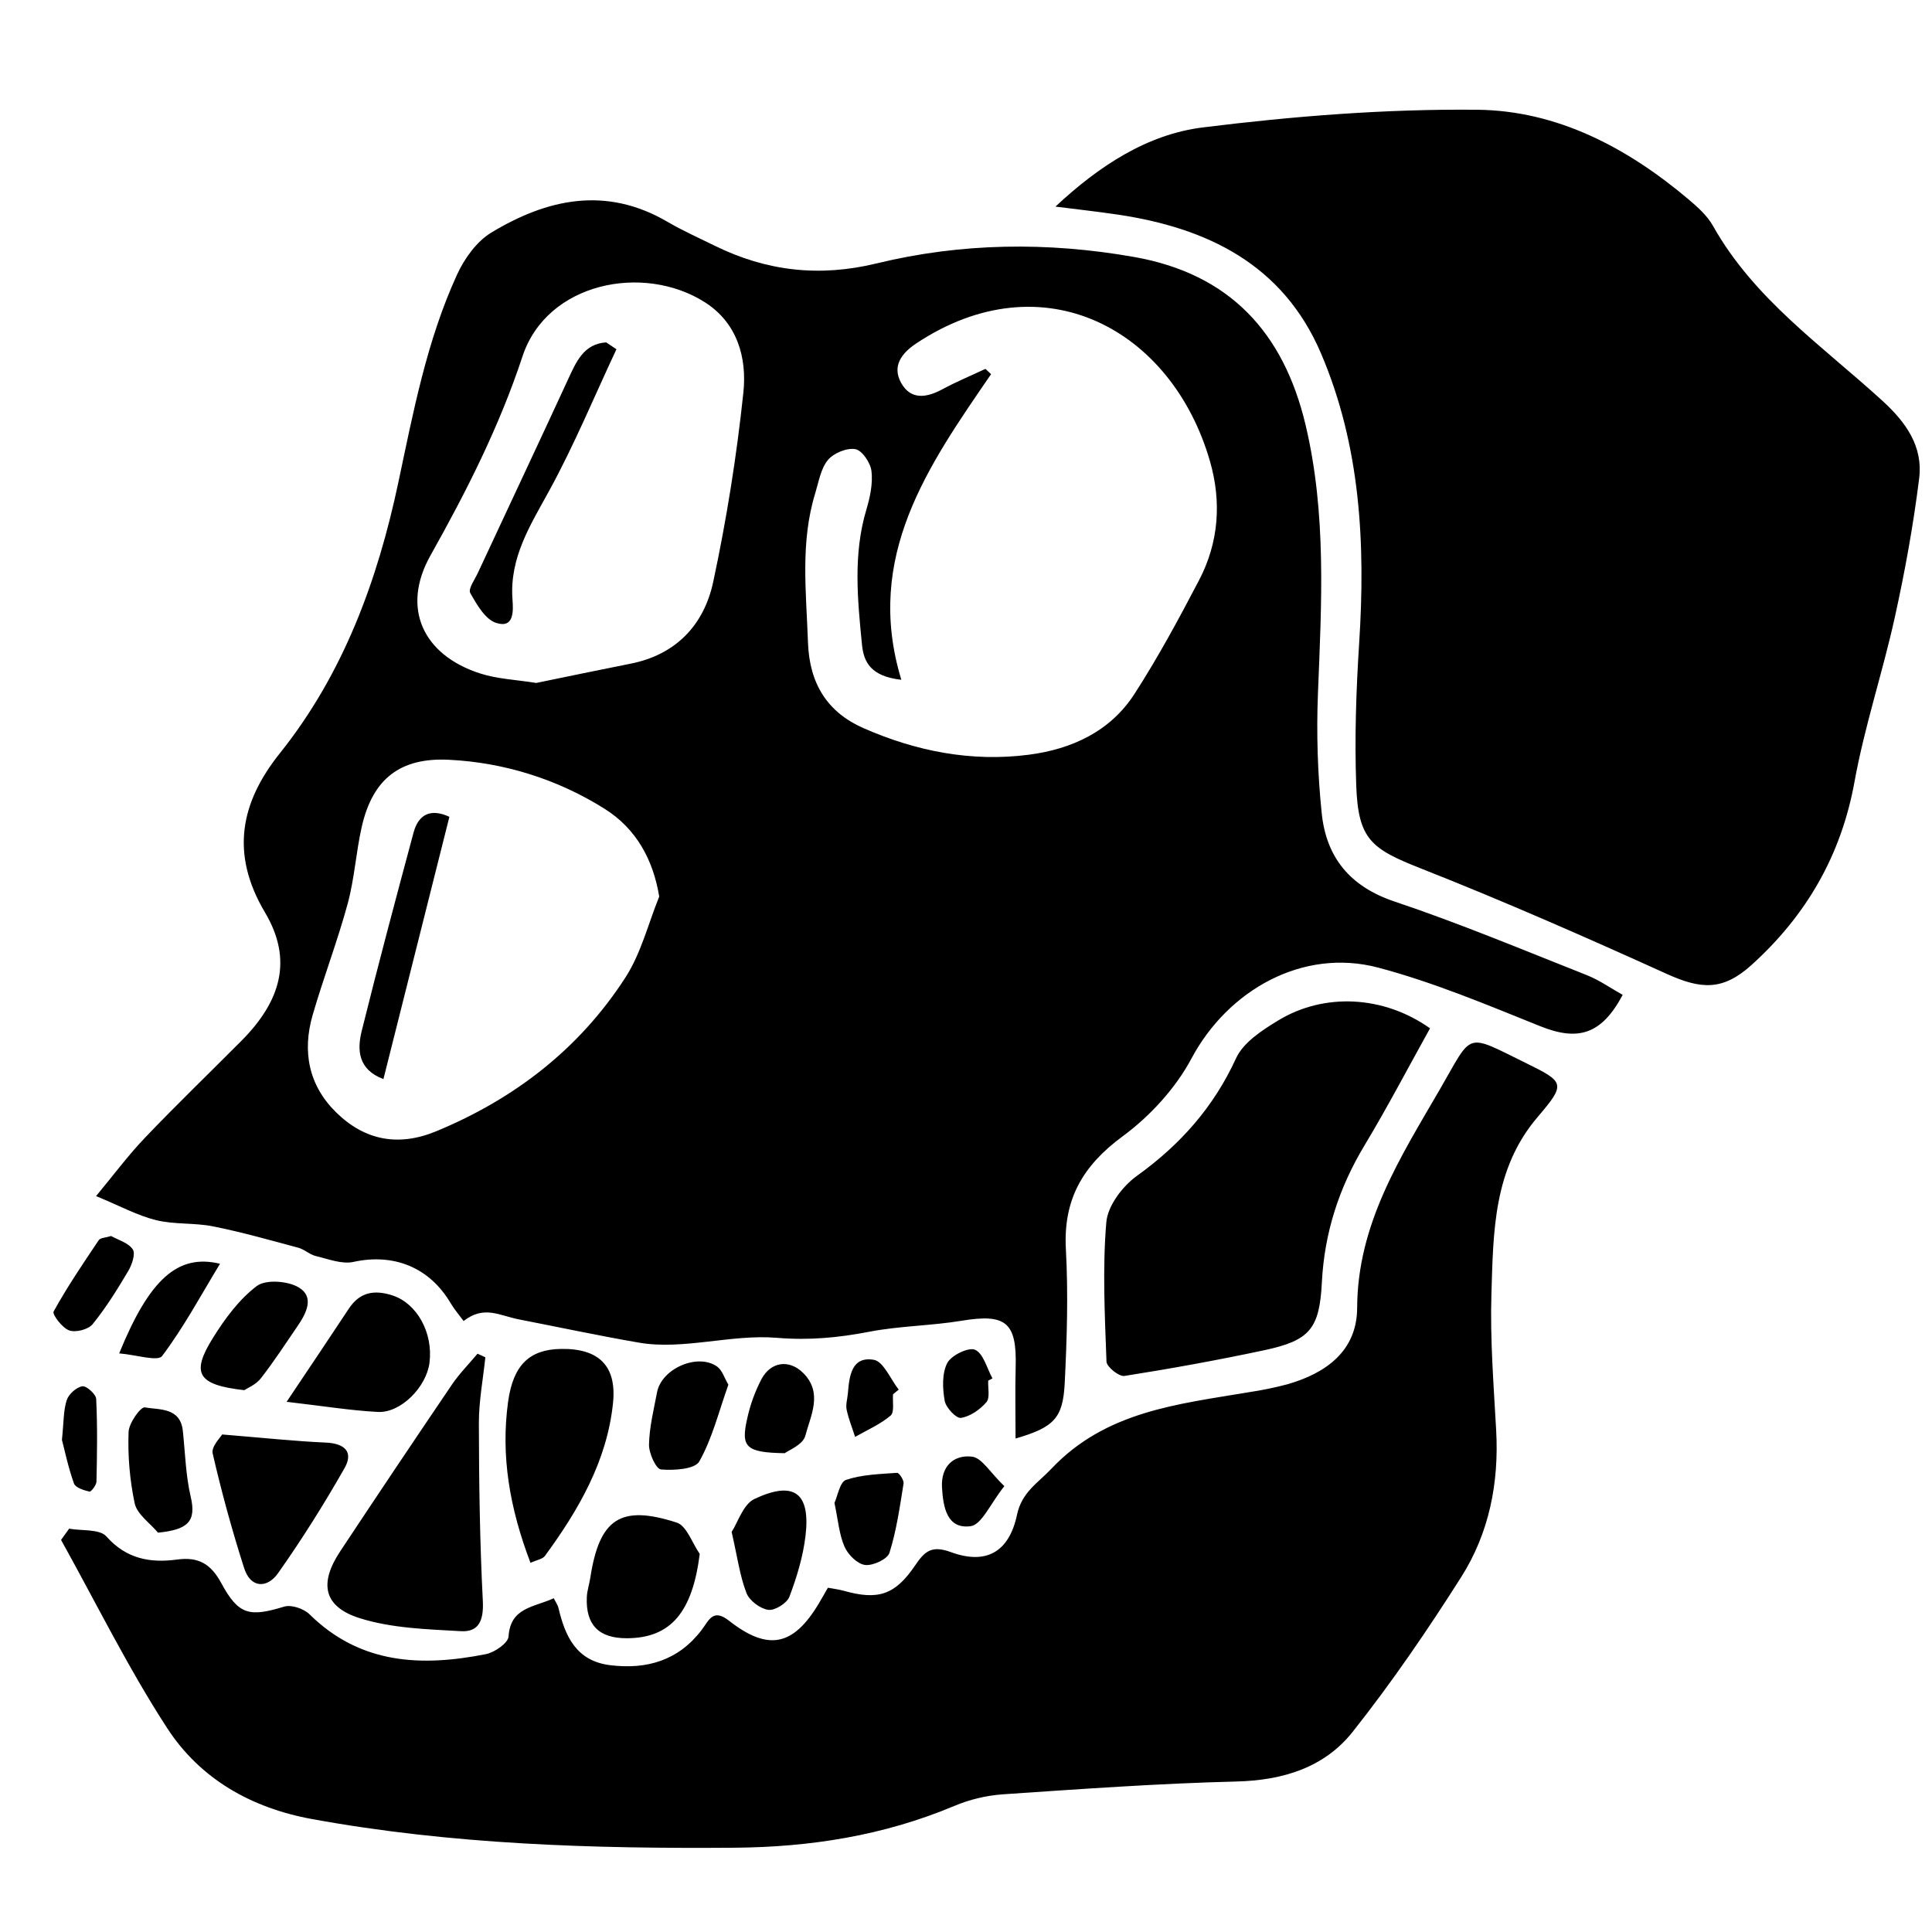
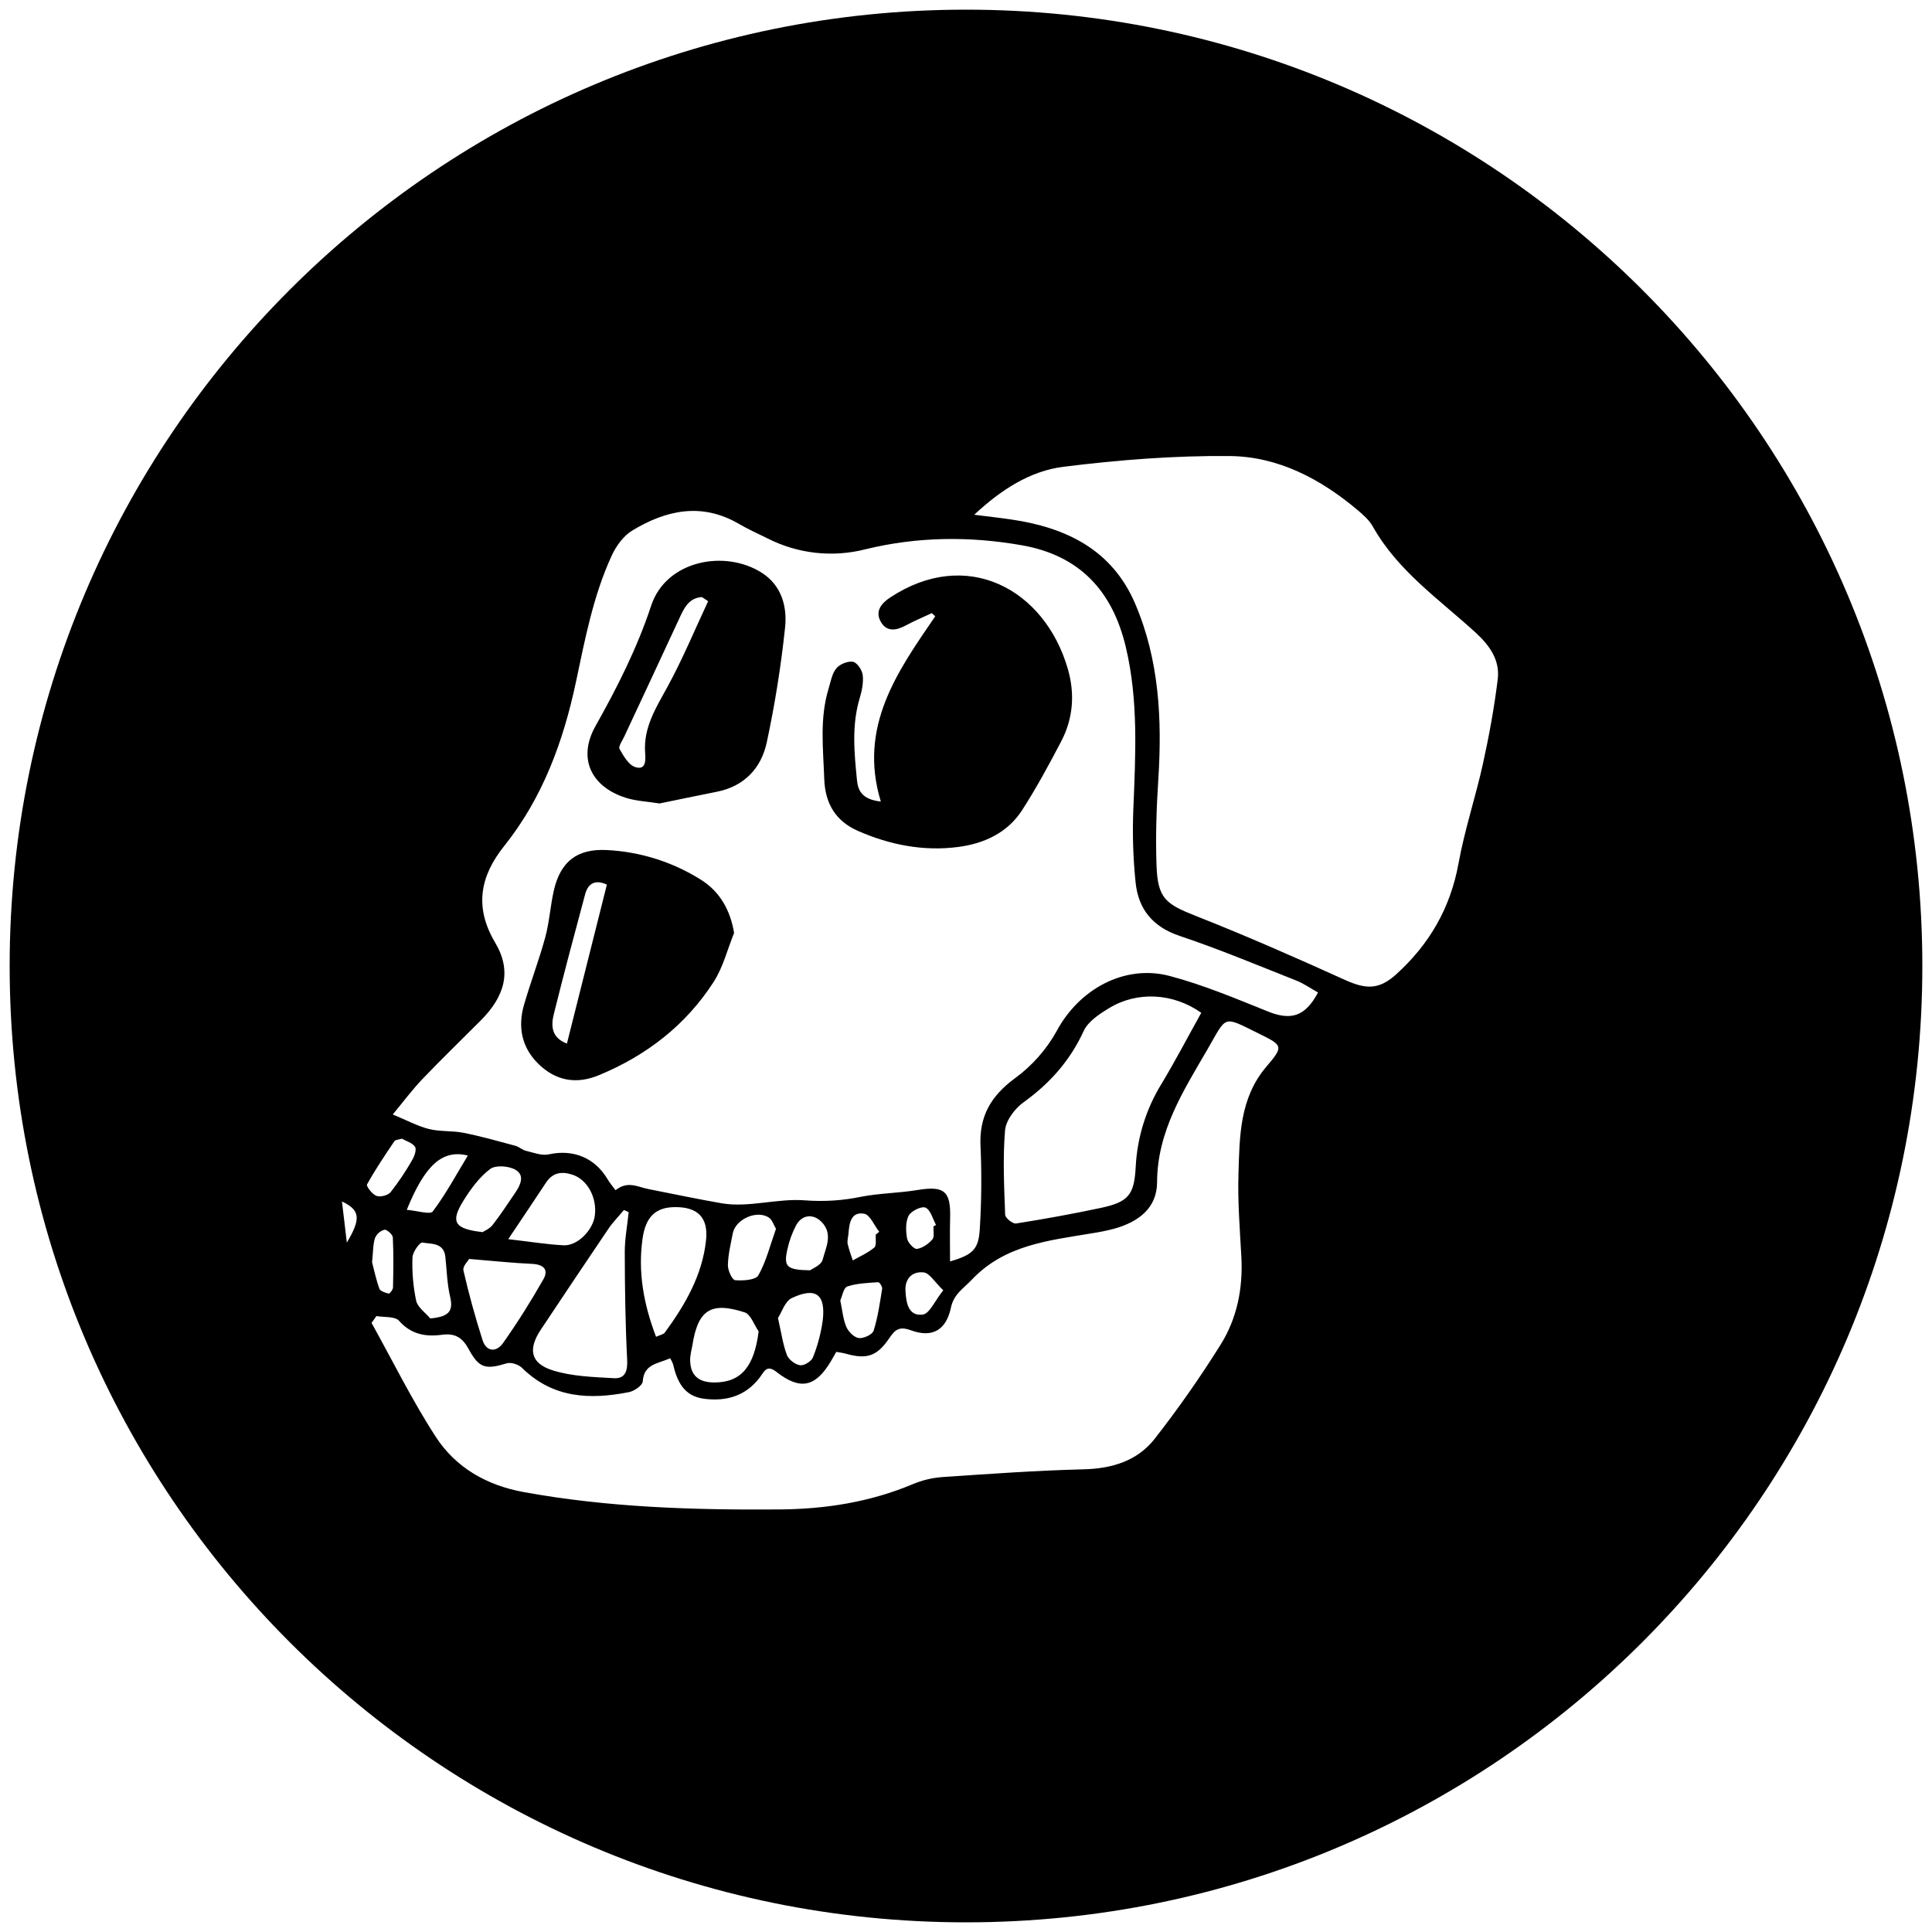
<svg xmlns="http://www.w3.org/2000/svg" viewBox="0 0 1000 1000">
-   <path d="M462.237,721.679c-.325,3.784.8,9.28-1.257,11.02-5.379,4.555-12.148,7.47-18.363,11.038-1.514-4.685-3.4-9.291-4.4-14.083-.553-2.673.414-5.653.648-8.5.729-8.864,1.871-19.263,13.4-17.325,5.025.844,8.647,10.032,12.906,15.431Zm-56.066,30.493c1.786-1.4,9.442-4.355,10.652-8.989,2.737-10.485,9.258-22.223-1.1-32.537-7.11-7.081-16.645-6-21.551,3.128a81.432,81.432,0,0,0-7.349,20.143C383.343,749.03,385.865,751.837,406.171,752.172Zm81.411,17.8c.6,10.1,2.526,21.6,14.8,19.981,5.768-.762,10.2-11.637,17.467-20.72-7.34-7.032-11.638-14.691-16.748-15.279C493.633,752.871,486.925,758.938,487.582,769.977ZM431.915,777.9c1.884,8.859,2.408,16.251,5.2,22.657,1.789,4.11,6.636,8.955,10.624,9.463,4.059.518,11.595-2.974,12.64-6.28,3.66-11.58,5.356-23.809,7.305-35.87.276-1.712-2.308-5.612-3.355-5.537-8.895.643-18.11.867-26.414,3.65C434.685,767.063,433.551,774.387,431.915,777.9Zm-45.556,46.631c1.526,3.954,7.066,8.117,11.281,8.718,3.4.486,9.683-3.42,10.958-6.789,3.844-10.162,7.09-20.869,8.348-31.623,2.593-22.167-5.981-28.608-26.425-18.985-5.865,2.76-8.606,12.157-11.828,17.063C381.718,806.133,382.966,815.745,386.359,824.529Zm-24.388-68.111c6.715-11.941,10.066-25.774,15.034-39.705-2.044-3.421-3.17-7.516-5.851-9.4-10.11-7.1-28.752,1.086-31.075,13.353-1.7,8.976-3.97,18-4.152,27.039-.09,4.483,3.636,12.656,6.184,12.878C348.814,761.17,359.683,760.488,361.971,756.418Zm-56.439,60.273c-.511,3.325-1.645,6.6-1.793,9.928-.642,14.428,6.2,21.363,20.689,21.329,22.741-.054,33.95-13.415,37.757-43.643-3.916-5.594-6.747-14.55-11.93-16.225C321.067,778.647,310.214,786.18,305.532,816.691ZM290.4,698.2c-16.075.241-24.746,8.032-27.405,27.3-3.871,28.046.81,55.175,11.592,83.428,3.405-1.563,6.266-1.946,7.447-3.558,17.432-23.808,32.127-49.08,35.255-79.077C319.309,706.9,309.917,697.909,290.4,698.2ZM214.047,430.967c-9.171,34.143-18.306,68.3-26.816,102.615-2.464,9.934-1.892,20,11.228,24.949,11.478-45.634,22.778-90.557,34.145-135.746C223.556,418.579,216.767,420.841,214.047,430.967Zm80-234.641c-15.437,33.468-31.152,66.807-46.715,100.218-1.612,3.458-5.1,8.3-3.936,10.367,3.357,5.963,7.734,13.671,13.39,15.5,9.458,3.057,8.9-6.4,8.474-12.188-1.582-21.587,9.225-38.355,19.02-56.247,12.952-23.66,23.312-48.739,34.786-73.208l-5.313-3.556C302.216,177.984,298.305,187.089,294.045,196.326ZM513.694,713.443c-2.87-5.192-4.633-12.8-8.971-14.788-3.311-1.518-12.321,2.818-14.411,6.832-2.805,5.387-2.46,13.163-1.351,19.545.616,3.545,5.979,9.235,8.423,8.861,4.789-.733,9.894-4.3,13.177-8.133,1.966-2.3.728-7.335.93-11.141Zm68.317-1.256c24.2-3.812,48.339-8.19,72.3-13.3,23.718-5.054,28.653-11.1,29.892-35.234,1.312-25.553,8.855-48.858,22.052-70.78,11.854-19.692,22.51-40.1,33.927-60.617-24-17-54.727-18.521-78.475-4.135-8.34,5.053-18.139,11.394-21.908,19.609-11.651,25.386-28.9,44.767-51.372,60.927-7.417,5.334-15.084,15.465-15.8,23.981-2.02,23.887-.787,48.087.088,72.13C572.813,707.491,579.227,712.625,582.011,712.187Zm239.3-207.463c6.543,2.587,12.446,6.793,18.592,10.223-10.96,20.578-23.13,24.075-42.689,16.215-27.581-11.083-55.219-22.741-83.847-30.324C674.32,490.5,635.581,512.5,616.73,547.827c-8.282,15.52-21.5,29.91-35.731,40.391-20.645,15.2-30.709,32.69-29.3,58.445,1.26,23.017.547,46.215-.605,69.267-.908,18.148-5.588,22.877-25.443,28.643,0-12.923-.274-24.948.058-36.956.643-23.219-5.047-27.785-27.977-24-15.826,2.613-32.1,2.659-47.823,5.694-15.943,3.078-31.145,4.531-47.779,3.141-23.6-1.974-48.452,6.463-71.395,2.5-20.727-3.58-41.48-8.011-62.17-12.041-10.153-1.978-18.021-7.428-28.609.849-2.474-3.377-4.868-6.125-6.688-9.211-11.007-18.665-29.531-25.942-50.316-21.39-6,1.314-13.056-1.5-19.484-3.034-3.18-.755-5.882-3.443-9.059-4.3-14.638-3.933-29.258-8.075-44.1-11.051-9.693-1.942-20.041-.883-29.582-3.243-9.616-2.378-18.6-7.322-31-12.436,8.874-10.676,16.506-20.979,25.29-30.182,16.268-17.039,33.243-33.4,49.863-50.106,20.61-20.715,26.784-42.092,12.292-66.5-18.3-30.817-12.416-57.288,7.7-82.451,33.048-41.343,50.6-89.708,61.281-140.024,7.81-36.79,14.724-73.47,30.436-107.735,3.8-8.286,10.1-17.1,17.67-21.684,29-17.551,59.436-24.164,91.143-5.649,7.872,4.6,16.245,8.345,24.439,12.379,26.863,13.229,54.238,16.414,83.949,9.185,43.873-10.673,88.471-11.2,133.147-3.334,49.584,8.725,77.432,39.144,88.783,86.776,10.972,46.038,8.295,92.618,6.441,139.281a435.579,435.579,0,0,0,1.96,61.9c2.358,22.813,14.567,37.939,37.719,45.692C755.475,477.91,788.287,491.67,821.309,504.724Zm-480.1-40.661c-3.1-18.965-11.855-35.212-28.424-45.526a166.371,166.371,0,0,0-80.242-25.267c-25.448-1.318-39.716,9.875-45.339,34.843-2.95,13.1-3.74,26.73-7.251,39.646-5.274,19.4-12.51,38.25-18.115,57.567-5.48,18.886-2.124,36.463,12.2,50.494,14.82,14.518,32.247,17.8,51.775,9.71,40.634-16.828,74.157-42.733,97.974-79.695C331.834,493.352,335.53,478.067,341.213,464.063Zm23.665-307.589c-31.7-20.211-81.754-10.412-94.438,28-11.986,36.295-28.991,69.859-47.633,103.045-15.188,27.039-4.1,51.431,25.7,61.056,8.977,2.9,18.776,3.256,29.056,4.917,16.057-3.288,32.468-6.736,48.917-9.994,23.518-4.658,37.887-20.168,42.631-42.094a938.572,938.572,0,0,0,15.647-98.1C386.69,185.336,381.738,167.224,364.878,156.474Zm261.393,82.233c-19.716-68.375-86.465-104.466-152-60.965-7.626,5.062-12.668,11.785-7.832,20.461,4.967,8.912,13.117,7.727,21.329,3.288,7.226-3.906,14.853-7.068,22.3-10.559l2.914,2.734c-32.475,47.345-65.887,94.4-46.449,158.193-15.617-1.778-19.456-8.91-20.37-18.193-2.305-23.414-4.654-46.809,2.3-70.009,1.905-6.359,3.368-13.383,2.613-19.818-.5-4.269-4.82-10.714-8.31-11.348-4.415-.8-11.283,2.019-14.252,5.62-3.713,4.5-4.748,11.325-6.57,17.259-7.8,25.406-4.623,51.216-3.733,77.146.738,21.494,10.162,36.191,28.674,44.344,27.16,11.961,55.969,17.66,85.715,13.773,22.194-2.9,42.09-12.068,54.582-31.422,12.211-18.921,22.962-38.847,33.415-58.822C630.83,280.841,632.364,259.84,626.271,238.707ZM974.483,207.58c-31.065-28.419-66.518-52.672-87.843-90.662-2.969-5.29-7.916-9.728-12.652-13.725C842.3,76.441,805.979,57.207,764.536,56.806c-47.333-.458-94.979,3.3-142,9.155-28.518,3.552-53.46,19.677-76.244,40.978,10.592,1.344,21.209,2.514,31.771,4.064,46.819,6.87,85.974,25.842,105.657,71.851,20.527,47.98,23.085,98.657,19.779,150.084-1.571,24.449-2.4,49.058-1.52,73.521,1.009,28.079,7.694,32.885,33.617,43.109,42.812,16.886,85,35.43,126.928,54.441,17.942,8.136,29.156,8.92,44.042-4.522,28.3-25.554,46.406-56.659,53.327-94.874,5.2-28.7,14.58-56.61,20.869-85.144,5.237-23.756,9.612-47.791,12.6-71.922C995.388,231.178,986.661,218.721,974.483,207.58ZM789.653,550.148c-31.7-15.575-27.13-16.021-44.38,13.708-20.4,35.154-42.655,69.644-42.81,113.053-.079,22.269-16,33.83-36.106,39.592a181.187,181.187,0,0,1-19.782,4.08c-36.785,6.216-74.136,9.775-102.379,39.635-7.124,7.532-15.308,12.128-17.784,23.806-4.1,19.311-15.945,26.054-34.22,19.359-9.85-3.608-13.484-.583-18.422,6.733-10.488,15.537-19.352,18.254-36.992,13.288-2.644-.745-5.411-1.053-8.264-1.591-1.778,3.092-3.165,5.583-4.626,8.032-13.217,22.148-26.239,24.948-46.56,9.031-8.345-6.537-10.378-.181-14.174,4.807-11.975,15.734-28.291,20.57-47.332,18.218-17.567-2.171-23.289-14.908-26.792-29.734-.317-1.341-1.219-2.544-2.4-4.921-10.259,4.724-22.451,4.7-23.4,19.784-.213,3.382-7.186,8.25-11.7,9.146-33.312,6.609-65.04,5.323-91.324-20.617-2.955-2.917-9.4-5.1-13.11-3.972-17.836,5.435-23.577,4.455-32.508-12.07-5.392-9.976-11.736-13.813-22.913-12.3-13.788,1.867-26.225-.239-36.6-11.955-3.492-3.943-12.7-2.826-19.294-4.021l-4.18,5.82c18.142,32.58,34.651,66.221,54.928,97.413,17.067,26.255,43.429,41.31,74.923,47.06,72.306,13.2,145.246,15.4,218.493,14.85,39.459-.295,77.4-6.275,113.9-21.59a80.175,80.175,0,0,1,25.137-6.049c40.267-2.727,80.561-5.631,120.891-6.634,24.158-.6,45.586-7.189,60.281-25.736,20.217-25.518,38.7-52.558,56.153-80.071,14.476-22.819,19.613-48.762,18.107-75.98-1.3-23.524-3.178-47.129-2.454-70.626.988-32.053.935-64.612,23.893-91.5C810.635,560.873,809.9,560.094,789.653,550.148ZM42.58,717.535c-3.1.548-7.025,4.064-8.04,7.158C32.8,730,33.031,735.954,32.057,745.256c1.418,5.427,3.238,14.215,6.228,22.587.778,2.177,5.1,3.525,8.032,4.215.809.191,3.573-3.344,3.615-5.21.319-14.262.547-28.553-.149-42.787C49.663,721.6,44.648,717.169,42.58,717.535Zm-6.769-28.917c3.35,1.207,9.875-.453,12.109-3.2,6.944-8.542,12.813-18.024,18.447-27.527,1.928-3.251,3.872-8.949,2.354-11.216-2.31-3.451-7.629-4.889-11.2-6.915-2.922.909-5.574.9-6.393,2.118C43,653.98,34.8,666.081,27.759,678.811,26.918,680.332,32.219,687.324,35.811,688.618ZM74.93,728.466c-2.136-.375-8.26,8.187-8.378,12.757a152.209,152.209,0,0,0,3.164,36.934c1.27,5.666,7.877,10.136,12.066,15.147,15.361-1.531,19.955-5.7,16.935-18.561-2.6-11.074-2.862-22.7-4.074-34.1C93.335,728.367,82.5,729.793,74.93,728.466ZM61.684,700.512c8.98.735,19.972,4.344,22.223,1.36,11.145-14.775,19.98-31.292,29.966-47.748C92.134,648.874,77.428,661.89,61.684,700.512Zm185.486.157c-4.441,5.306-9.373,10.28-13.238,15.976q-29.143,42.958-57.8,86.247c-11.044,16.623-8.792,28.747,10.143,34.7,16.553,5.2,34.788,5.713,52.371,6.707,9.407.532,11.76-5.894,11.261-15.666-1.564-30.631-1.983-61.339-2.045-92.019-.024-11.359,2.171-22.721,3.354-34.082Zm-92.642-34.362c-5.686-3.325-16.972-4.169-21.625-.656-9.177,6.93-16.55,17-22.752,26.959-11.351,18.235-7.969,24.217,16.3,26.943,1.558-1.068,5.994-2.841,8.535-6.094,6.783-8.681,12.794-17.969,19.031-27.072C158.586,679.716,162.941,671.226,154.528,666.307Zm48.641,4.208c-9.36-3.034-16.91-1.813-22.627,6.861-9.824,14.909-19.822,29.7-32.188,48.2,19.1,2.205,33.133,4.513,47.249,5.242,11.861.613,25.116-12.9,26.7-25.466C224.274,689.747,215.717,674.583,203.169,670.515Zm-34.577,76.16c-16.255-.716-32.465-2.476-53.606-4.195-.749,1.387-5.724,6.264-4.909,9.812,4.593,20,10.047,39.844,16.3,59.394,3.376,10.554,12,10.432,17.5,2.652,12.371-17.512,23.824-35.753,34.436-54.39C183.153,751.449,178.366,747.106,168.592,746.675Z" />
+   <path d="M394.3,296.468c-19.212-12.25-49.55-6.311-57.238,16.969-7.264,22-17.571,42.34-28.87,62.454-9.205,16.388-2.487,31.171,15.578,37,5.441,1.757,11.38,1.974,17.61,2.98,9.733-1.992,19.679-4.083,29.649-6.057,14.254-2.823,22.962-12.223,25.838-25.512a568.817,568.817,0,0,0,9.483-59.455C407.522,313.96,404.521,302.983,394.3,296.468Zm-48.851,59.094c-5.937,10.844-12.486,21.007-11.528,34.091.257,3.508.6,9.24-5.135,7.387-3.428-1.108-6.082-5.78-8.116-9.394-.706-1.254,1.409-4.188,2.385-6.284,9.433-20.249,18.958-40.456,28.314-60.74,2.582-5.6,4.953-11.118,11.943-11.586l3.221,2.155C359.581,326.022,353.3,341.222,345.451,355.562Zm207.278-9.254c3.693,12.809,2.764,25.537-3.436,37.385-6.335,12.107-12.851,24.183-20.253,35.651-7.571,11.731-19.629,17.287-33.081,19.045-18.028,2.356-35.49-1.1-51.951-8.348-11.22-4.941-16.931-13.849-17.379-26.876-.539-15.716-2.464-31.359,2.262-46.757,1.1-3.6,1.732-7.731,3.983-10.461,1.8-2.183,5.962-3.894,8.638-3.406,2.115.384,4.732,4.29,5.036,6.878.458,3.9-.429,8.157-1.584,12.011-4.212,14.062-2.788,28.241-1.391,42.432.554,5.626,2.881,9.949,12.346,11.026-11.781-38.662,8.47-67.183,28.152-95.879l-1.766-1.656c-4.516,2.115-9.139,4.032-13.518,6.4-4.977,2.69-9.917,3.409-12.928-1.993-2.93-5.259.125-9.333,4.747-12.4C500.324,282.993,540.78,304.867,552.729,346.308Zm-190,108.993A100.846,100.846,0,0,0,314.1,439.987c-15.423-.8-24.071,5.985-27.479,21.118-1.788,7.939-2.267,16.2-4.395,24.029-3.2,11.756-7.582,23.183-10.979,34.891-3.321,11.447-1.287,22.1,7.394,30.6,8.982,8.8,19.545,10.786,31.38,5.885,24.628-10.2,44.946-25.9,59.381-48.3,4.876-7.565,7.116-16.829,10.56-25.317C378.08,471.4,372.773,461.552,362.732,455.3Zm-69.3,84.849c-7.952-3-8.3-9.1-6.805-15.121,5.158-20.8,10.695-41.5,16.253-62.194,1.648-6.137,5.764-7.508,11.247-4.959C307.243,485.265,300.394,512.492,293.437,540.15ZM500,5C226.619,5,5,226.619,5,500S226.619,995,500,995,995,773.381,995,500,773.381,5,500,5ZM179.518,643.172c-.785-6.635-1.57-13.27-2.519-21.3C186.425,626.341,186.945,630.738,179.518,643.172Zm10.46-30.121c4.268-7.716,9.237-15.05,14.163-22.386.5-.74,2.1-.733,3.875-1.284,2.165,1.228,5.388,2.1,6.789,4.191.919,1.374-.259,4.827-1.427,6.8A136.885,136.885,0,0,1,202.2,617.054c-1.354,1.666-5.309,2.672-7.339,1.941C192.681,618.21,189.468,613.973,189.978,613.051Zm134.641,90.8c.3,5.923-1.124,9.817-6.825,9.5-10.656-.6-21.709-.912-31.742-4.065-11.476-3.607-12.84-10.955-6.147-21.03q17.409-26.208,35.032-52.274c2.343-3.452,5.332-6.466,8.023-9.683l2.453,1.128c-.717,6.886-2.048,13.773-2.033,20.657C323.418,666.678,323.671,685.29,324.619,703.855Zm-64.263-8.663c-3.331,4.715-8.562,4.789-10.607-1.608-3.79-11.848-7.1-23.877-9.879-36-.494-2.149,2.521-5.106,2.975-5.946,12.813,1.042,22.638,2.108,32.49,2.542,5.924.261,8.825,2.894,5.892,8.045C274.8,673.522,267.854,684.578,260.356,695.192Zm47.534-66.057c-.961,7.615-9,15.806-16.184,15.435-8.555-.442-17.061-1.841-28.637-3.177,7.5-11.209,13.555-20.176,19.509-29.212,3.465-5.258,8.041-6,13.714-4.159C303.9,610.488,309.083,619.679,307.89,629.135ZM266.5,617.643c-3.781,5.517-7.424,11.146-11.535,16.407-1.54,1.972-4.228,3.047-5.173,3.694-14.707-1.652-16.757-5.278-9.877-16.33,3.758-6.038,8.227-12.139,13.789-16.339,2.821-2.13,9.661-1.618,13.107.4C271.91,608.454,269.271,613.6,266.5,617.643Zm-42.491,9.385c-1.365,1.808-8.027-.379-13.47-.824,9.542-23.409,18.456-31.3,31.631-28.116C236.118,608.062,230.763,618.073,224.009,627.028Zm-1.289,55.416c-2.539-3.038-6.543-5.747-7.313-9.181a92.251,92.251,0,0,1-1.917-22.385c.071-2.77,3.783-7.96,5.078-7.732,4.586.8,11.155-.06,11.947,7.383.735,6.9.893,13.953,2.469,20.665C234.815,678.989,232.031,681.516,222.72,682.444Zm-19.3-16.035c-.026,1.131-1.7,3.273-2.191,3.158-1.78-.419-4.4-1.235-4.868-2.555-1.813-5.074-2.916-10.4-3.775-13.69.59-5.637.448-9.247,1.5-12.463a7.489,7.489,0,0,1,4.874-4.338c1.253-.222,4.293,2.464,4.365,3.955C203.748,649.1,203.61,657.765,203.417,666.409ZM655.51,552.066c-13.914,16.3-13.883,36.033-14.481,55.46-.439,14.242.7,28.548,1.487,42.806.913,16.5-2.2,32.22-10.974,46.05a567.4,567.4,0,0,1-34.034,48.531c-8.906,11.241-21.893,15.233-36.535,15.6-24.444.608-48.866,2.368-73.271,4.021a48.584,48.584,0,0,0-15.236,3.666c-22.12,9.282-45.117,12.906-69.033,13.085-44.394.332-88.6-1-132.426-9-19.088-3.485-35.066-12.61-45.41-28.522-12.289-18.906-22.3-39.295-33.291-59.042l2.533-3.527c4,.725,9.578.047,11.694,2.437,6.288,7.1,13.826,8.377,22.183,7.246,6.774-.917,10.619,1.409,13.887,7.455,5.413,10.015,8.892,10.609,19.7,7.315,2.249-.686,6.154.64,7.945,2.408,15.931,15.721,35.161,16.5,55.351,12.5,2.735-.543,6.962-3.493,7.091-5.543.576-9.14,7.965-9.128,14.183-11.991A18.118,18.118,0,0,1,348.331,706c2.124,8.986,5.592,16.706,16.239,18.021,11.54,1.426,21.429-1.5,28.687-11.041,2.3-3.024,3.533-6.876,8.591-2.914,12.316,9.647,20.209,7.95,28.219-5.474.886-1.484,1.727-2.994,2.8-4.867,1.729.325,3.406.512,5.009.964,10.692,3.01,16.064,1.363,22.421-8.054,2.993-4.434,5.195-6.268,11.165-4.081,11.076,4.058,18.257-.029,20.74-11.733,1.5-7.078,6.461-9.863,10.779-14.429,17.117-18.1,39.756-20.255,62.051-24.022a109.792,109.792,0,0,0,11.989-2.473c12.183-3.492,21.836-10.5,21.884-24,.093-26.31,13.583-47.214,25.946-68.521,10.455-18.018,7.686-17.748,26.9-8.308C664.022,541.1,664.471,541.57,655.51,552.066ZM385.439,679.277c3.142,1.015,4.857,6.444,7.231,9.834-2.308,18.321-9.1,26.419-22.885,26.451-8.783.021-12.928-4.182-12.539-12.927a57.507,57.507,0,0,1,1.087-6.017C361.171,678.126,367.749,673.56,385.439,679.277Zm-8.684-24.469c.11-5.479,1.486-10.948,2.517-16.388,1.408-7.435,12.706-12.4,18.834-8.093,1.624,1.14,2.307,3.622,3.546,5.7-3.011,8.444-5.042,16.828-9.112,24.065-1.387,2.467-7.974,2.881-12.037,2.526C378.959,662.479,376.7,657.525,376.755,654.808Zm-11.3-12.976c-1.9,18.18-10.8,33.5-21.368,47.927-.716.977-2.45,1.209-4.514,2.157-6.534-17.124-9.372-33.567-7.026-50.565,1.612-11.68,6.868-16.4,16.61-16.548C360.991,624.625,366.683,630.076,365.458,641.832Zm44.386,30.033c12.391-5.832,17.588-1.928,16.016,11.507a81.772,81.772,0,0,1-5.06,19.166c-.772,2.042-4.58,4.409-6.641,4.115-2.555-.365-5.912-2.888-6.838-5.284-2.056-5.324-2.812-11.15-4.646-19.162C404.628,679.233,406.289,673.538,409.844,671.865ZM407.6,646.45a49.332,49.332,0,0,1,4.454-12.209c2.973-5.529,8.752-6.187,13.062-1.9,6.277,6.252,2.325,13.366.666,19.721-.733,2.809-5.373,4.6-6.456,5.448C407.022,657.311,405.493,655.61,407.6,646.45Zm44.945-.739c-3.26,2.761-7.362,4.528-11.129,6.69a82.748,82.748,0,0,1-2.664-8.535c-.335-1.62.251-3.426.393-5.15.442-5.372,1.133-11.675,8.12-10.5,3.046.512,5.241,6.081,7.823,9.353l-1.781,1.464C453.113,641.326,453.794,644.657,452.548,645.711Zm2.028,17.96c.634-.046,2.2,2.319,2.033,3.356-1.181,7.31-2.209,14.722-4.427,21.741-.634,2-5.2,4.12-7.661,3.806-2.417-.308-5.355-3.245-6.439-5.736-1.69-3.882-2.008-8.362-3.149-13.732.991-2.128,1.678-6.567,3.634-7.223C443.6,664.2,449.185,664.061,454.576,663.671ZM482.6,641.506c-1.99,2.326-5.084,4.485-7.987,4.929-1.481.227-4.731-3.222-5.105-5.37-.672-3.868-.881-8.581.819-11.846,1.267-2.433,6.728-5.061,8.735-4.141,2.629,1.205,3.7,5.816,5.437,8.963l-1.335.712C483.04,637.06,483.79,640.113,482.6,641.506Zm-4.52,17.091c3.1.356,5.7,5,10.15,9.26-4.4,5.5-7.09,12.1-10.586,12.559-7.44.983-8.608-5.991-8.972-12.111C468.274,661.615,472.339,657.938,478.079,658.6Zm42.137-73.529c.437-5.161,5.084-11.3,9.579-14.535,13.618-9.794,24.075-21.54,31.136-36.927,2.285-4.979,8.223-8.822,13.278-11.885,14.394-8.719,33.019-7.8,47.563,2.507-6.919,12.432-13.378,24.8-20.562,36.739a90.753,90.753,0,0,0-13.366,42.9c-.751,14.628-3.742,18.292-18.117,21.355-14.525,3.094-29.155,5.748-43.823,8.058-1.687.266-5.575-2.846-5.634-4.494C519.739,614.213,518.992,599.545,520.216,585.068Zm136.119-61.506c-16.716-6.717-33.468-13.783-50.819-18.379-23.665-6.268-47.144,7.069-58.569,28.48a76.257,76.257,0,0,1-21.656,24.48c-12.513,9.215-18.613,19.813-17.758,35.423a402.217,402.217,0,0,1-.366,41.982c-.551,11-3.387,13.866-15.421,17.36,0-7.832-.166-15.12.035-22.4.39-14.073-3.059-16.841-16.956-14.546-9.592,1.584-19.458,1.612-28.986,3.451a103.313,103.313,0,0,1-28.958,1.9c-14.3-1.2-29.366,3.917-43.272,1.514-12.562-2.169-25.14-4.855-37.68-7.3-6.154-1.2-10.923-4.5-17.34.514-1.5-2.047-2.95-3.712-4.053-5.583-6.671-11.312-17.9-15.723-30.5-12.964-3.64.8-7.914-.912-11.81-1.838-1.926-.458-3.564-2.087-5.49-2.605-8.872-2.384-17.733-4.894-26.731-6.7-5.874-1.177-12.146-.535-17.929-1.966-5.829-1.441-11.273-4.437-18.789-7.537,5.379-6.47,10-12.715,15.328-18.293,9.86-10.327,20.149-20.244,30.222-30.369,12.491-12.554,16.233-25.511,7.45-40.3-11.092-18.678-7.525-34.722,4.666-49.973,20.03-25.057,30.667-54.371,37.141-84.867,4.733-22.3,8.924-44.529,18.447-65.3,2.3-5.022,6.122-10.366,10.709-13.142,17.575-10.638,36.024-14.646,55.241-3.424,4.771,2.786,9.846,5.058,14.812,7.5a72.139,72.139,0,0,0,50.881,5.567c26.591-6.469,53.622-6.786,80.7-2.021,30.053,5.288,46.931,23.725,53.811,52.594,6.65,27.9,5.027,56.135,3.9,84.417a264.016,264.016,0,0,0,1.188,37.515c1.43,13.827,8.829,22.994,22.862,27.693,20.388,6.827,40.275,15.166,60.289,23.079,3.966,1.567,7.543,4.116,11.268,6.2C675.566,526.207,668.189,528.326,656.335,523.562Zm118.884-171.9c-1.811,14.626-4.462,29.193-7.636,43.591-3.812,17.294-9.5,34.212-12.649,51.605-4.194,23.162-15.17,42.014-32.321,57.5-9.022,8.147-15.818,7.672-26.693,2.741-25.41-11.522-50.982-22.762-76.93-33-15.711-6.2-19.763-9.11-20.375-26.128-.532-14.827-.031-29.742.922-44.56,2-31.17.453-61.884-11.988-90.965-11.93-27.885-35.661-39.384-64.038-43.548-6.4-.939-12.836-1.648-19.256-2.463,13.809-12.91,28.926-22.684,46.211-24.836,28.5-3.549,57.377-5.827,86.065-5.549,25.118.243,47.131,11.9,66.337,28.114,2.871,2.423,5.869,5.113,7.668,8.319,12.925,23.026,34.413,37.725,53.241,54.949C771.158,334.2,776.448,341.745,775.219,351.666Z" />
</svg>
